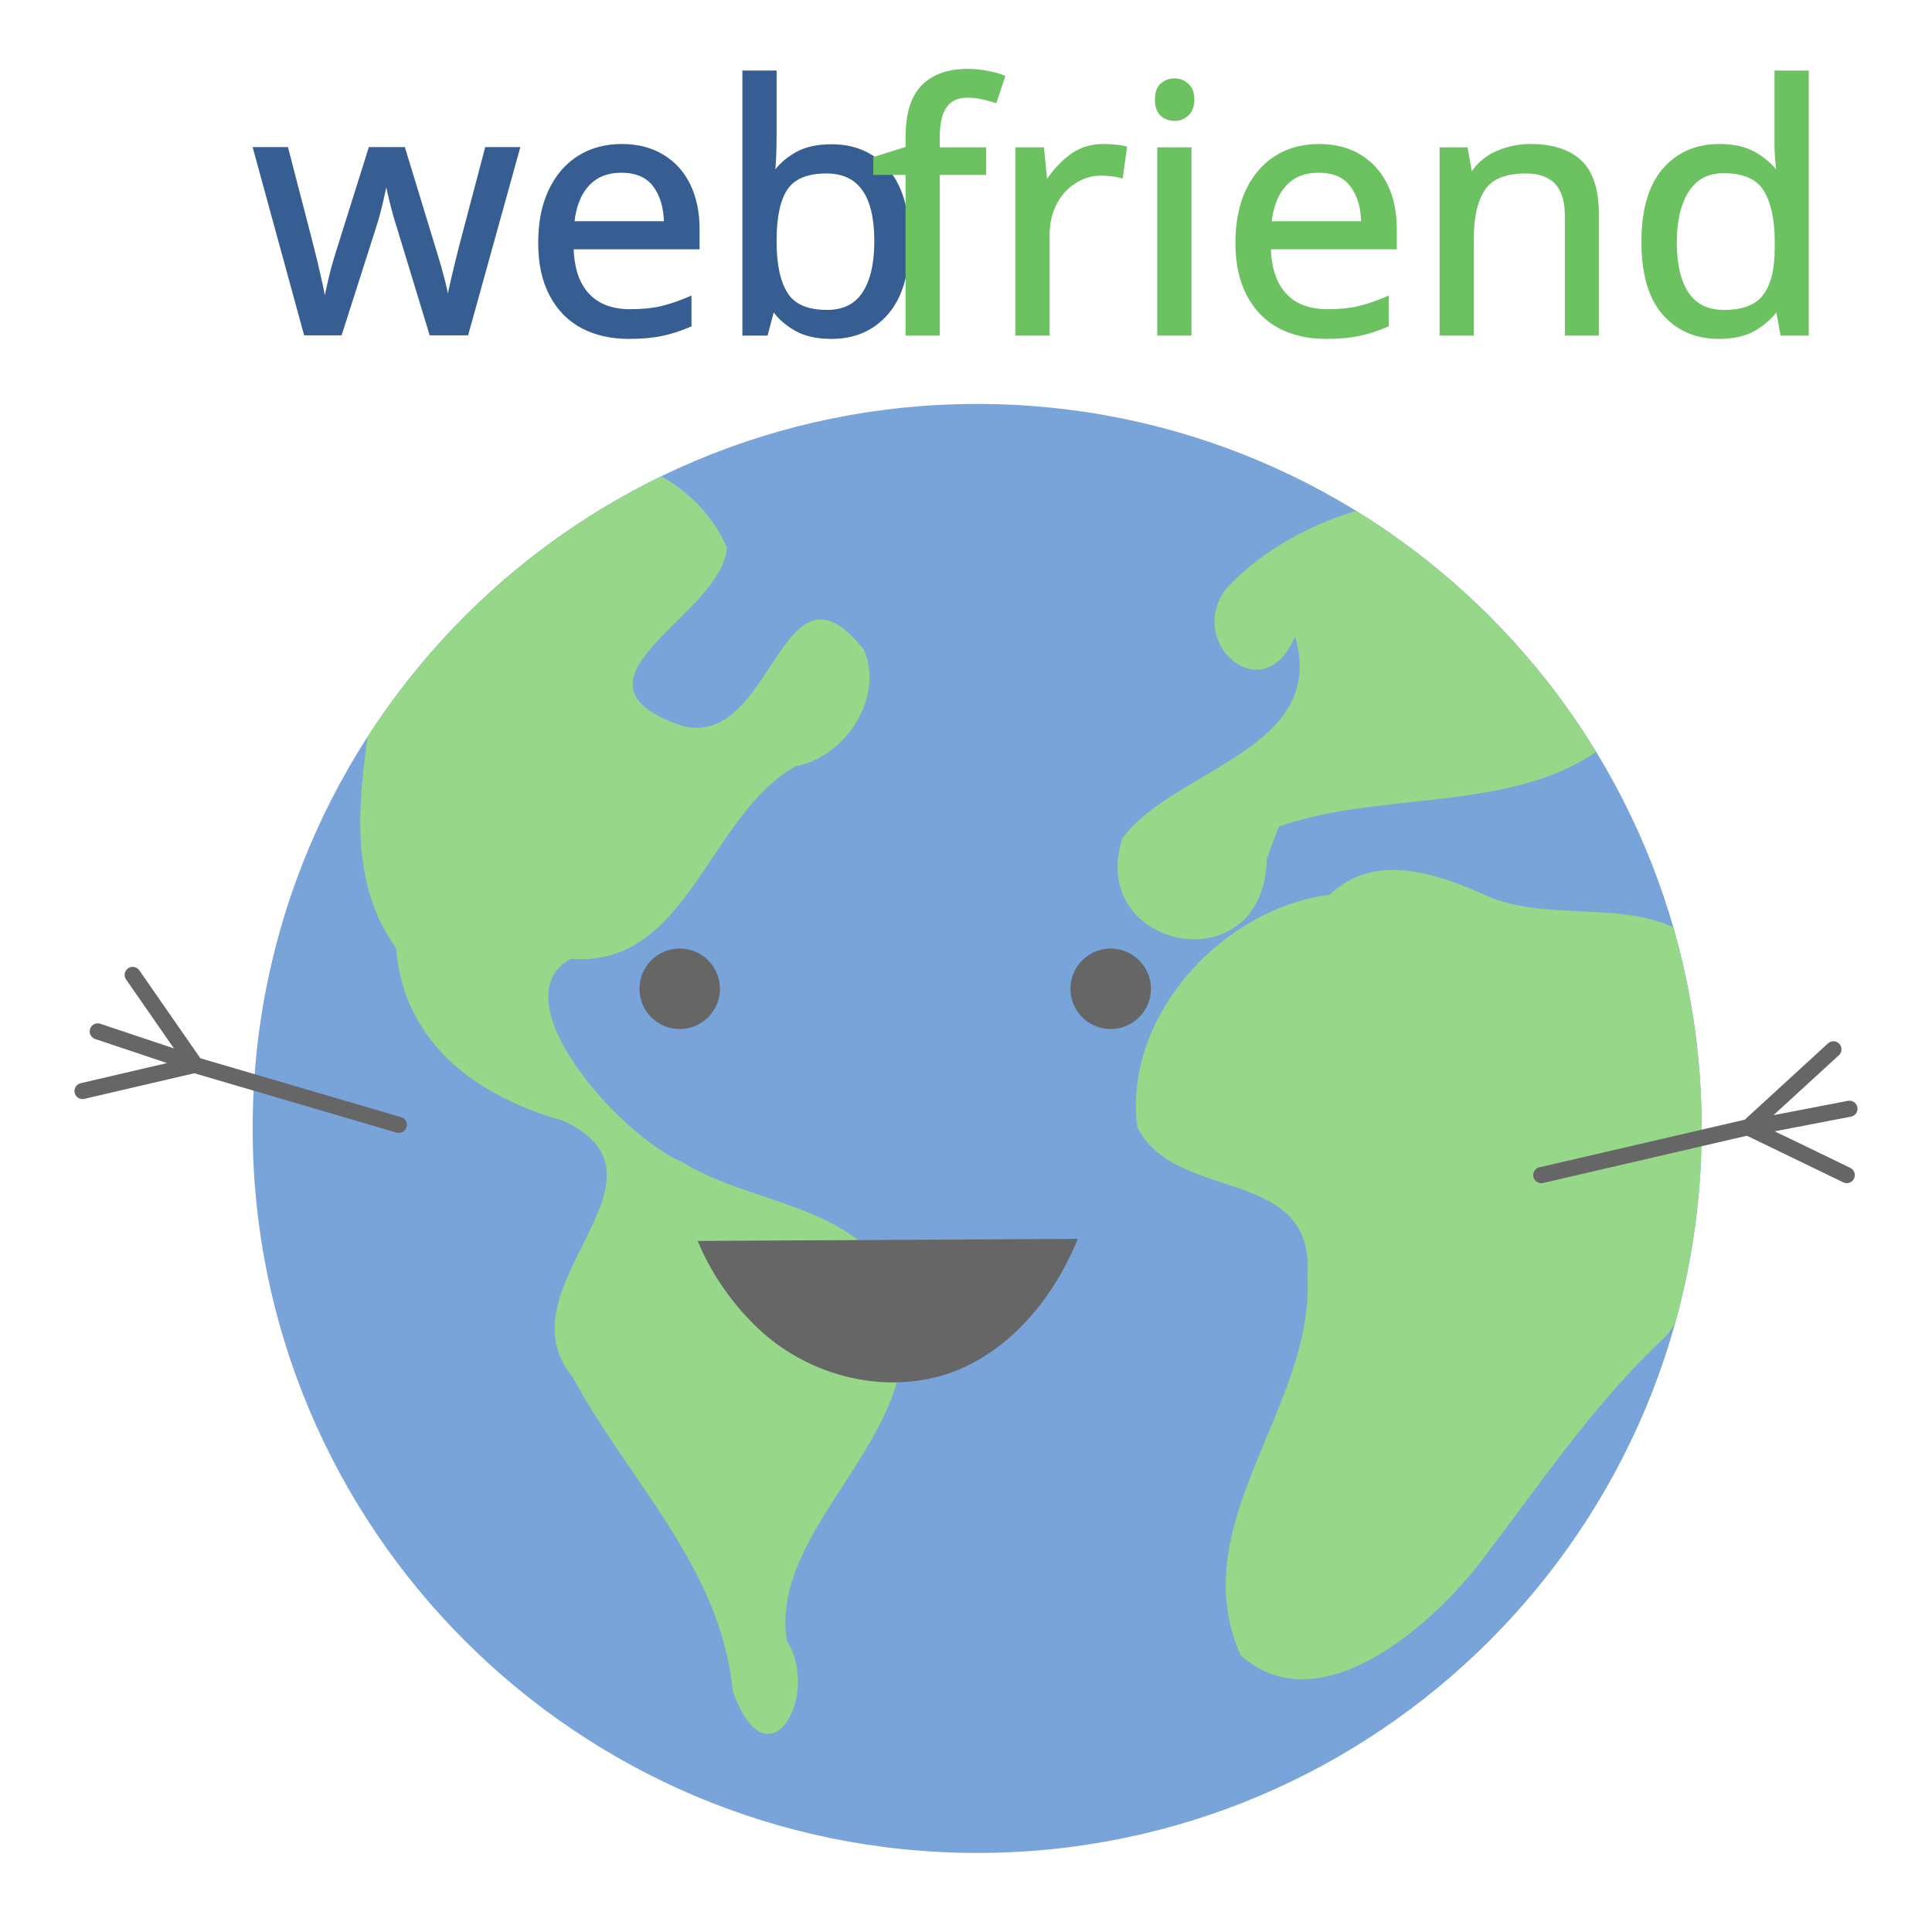
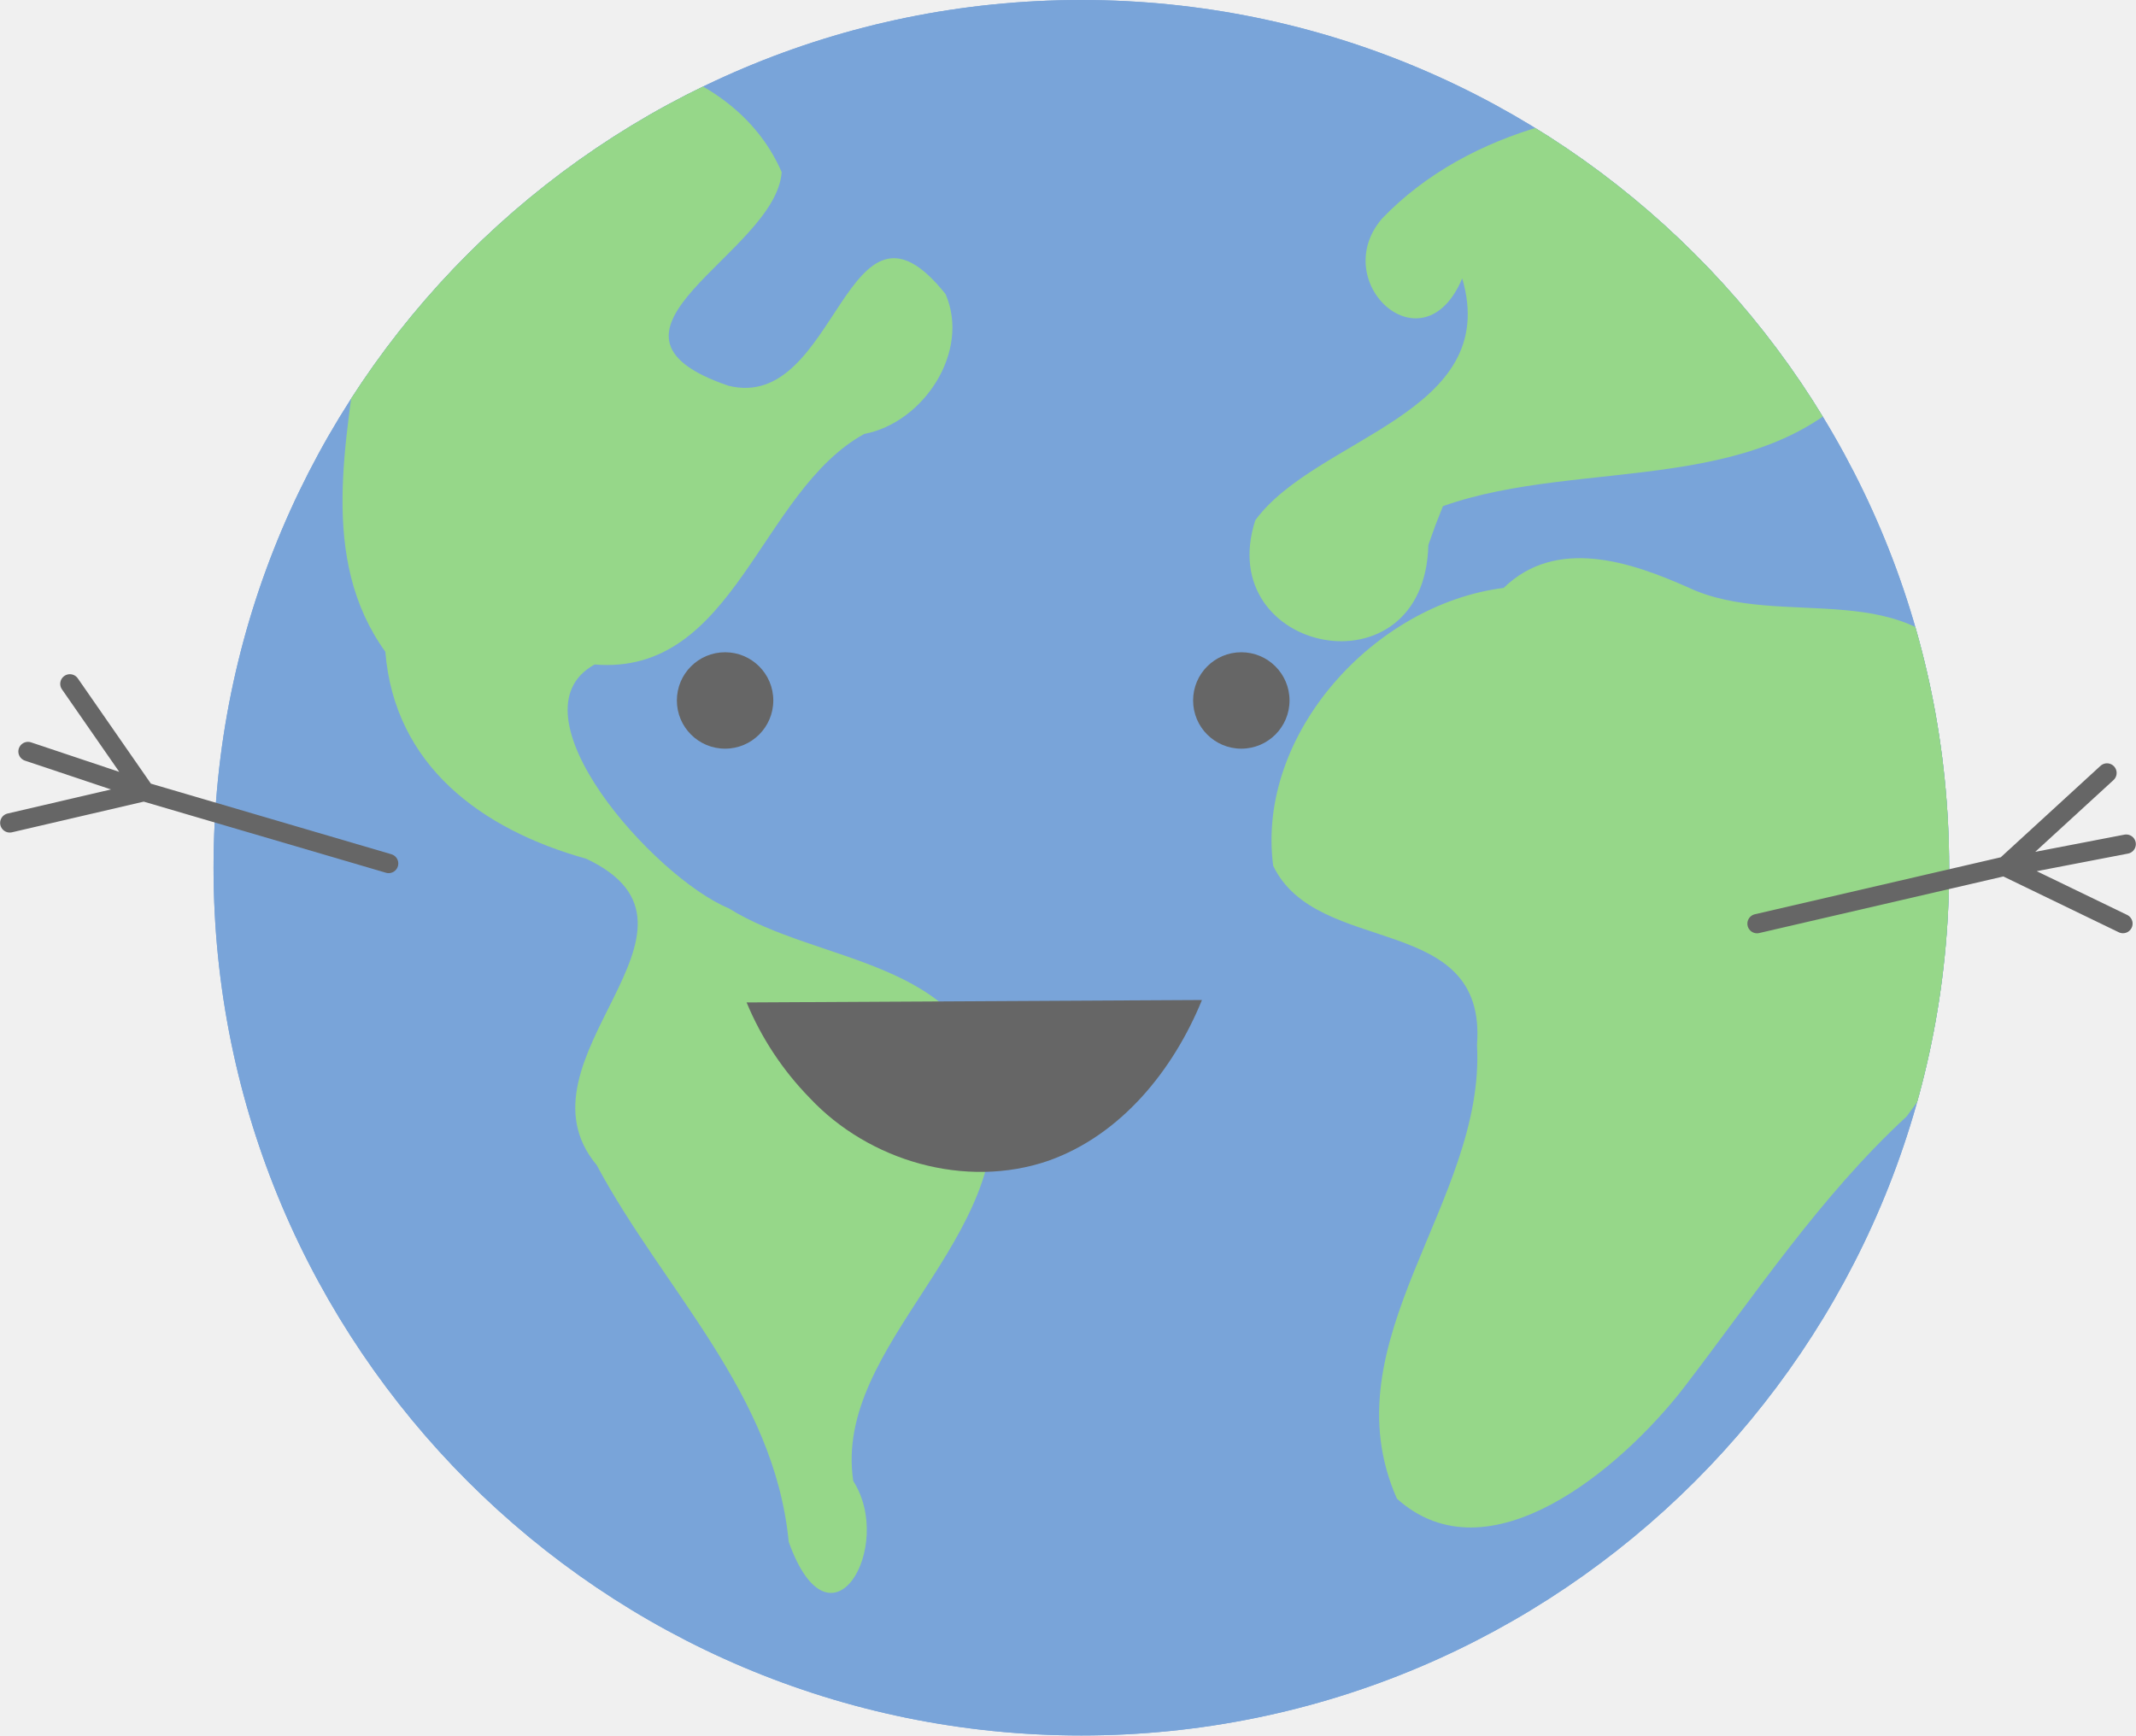
- <svg xmlns="http://www.w3.org/2000/svg" width="127mm" height="127mm" viewBox="0 0 127 127" version="1.1" id="svg990">
+ <svg xmlns="http://www.w3.org/2000/svg" width="117.224mm" height="95.25mm" viewBox="0 0 117.224 95.25" version="1.1" id="svg990">
  <defs id="defs984">
    <clipPath clipPathUnits="userSpaceOnUse" id="clipPath869-7">
      <circle style="fill:#ff00ff;fill-opacity:1;stroke-width:0.265" id="circle871-3" cx="72.76" cy="117.083" r="47.625" />
    </clipPath>
    <clipPath clipPathUnits="userSpaceOnUse" id="clipPath869-7-3">
      <circle style="fill:#ff00ff;fill-opacity:1;stroke-width:0.265" id="circle871-3-6" cx="72.76" cy="117.083" r="47.625" />
    </clipPath>
    <clipPath clipPathUnits="userSpaceOnUse" id="clipPath869-7-3-5">
      <circle style="fill:#ff00ff;fill-opacity:1;stroke-width:0.265" id="circle871-3-6-3" cx="72.76" cy="117.083" r="47.625" />
    </clipPath>
  </defs>
-   <g id="layer1" transform="translate(-7.559524,-21.07738)">
-     <rect style="display:inline;fill:#ffffff;fill-opacity:1;stroke:none;stroke-width:1.099;stroke-linecap:round;stroke-linejoin:round;stroke-miterlimit:4;stroke-dasharray:none;stroke-opacity:1" id="rect860-9" width="127" height="127" x="7.56" y="21.077" />
+   <g id="layer1" transform="translate(-12.44774,-47.63064)">
    <circle style="display:inline;fill:#79a4d9;fill-opacity:1;stroke-width:0.265" id="path817-1" cx="71.792" cy="95.256" r="47.625" />
    <path transform="translate(-0.9682965,-21.82769)" style="display:inline;fill:#96d789;fill-opacity:1;stroke:none;stroke-width:0.222px;stroke-linecap:butt;stroke-linejoin:miter;stroke-opacity:1" clip-path="url(#clipPath869-7)" d="m 92.604,97.24 c 7.669,-2.738 18.115,-0.321 23.582,-7.54 3.172,-5.841 -0.996,-13.91 -7.803,-14.249 -6.684,-0.625 -14.364,1.037 -19.13,6.014 -2.981,3.501 2.277,8.342 4.41,3.273 2.179,7.445 -7.996,8.696 -11.356,13.274 -2.369,7.334 9.298,9.7 9.497,1.358 l 0.389,-1.088 z m 3.329,4.486 c -7.076,0.891 -13.583,8.007 -12.646,15.246 2.429,5.063 11.745,2.481 11.187,9.834 0.476,8.626 -8.228,16.24 -4.394,24.908 5.044,4.529 12.312,-1.685 15.702,-6.039 3.927,-5.114 7.51,-10.543 12.264,-14.935 4.969,-6.54 7.541,-16.053 3.696,-23.7 -3.295,-6.229 -10.534,-2.931 -15.647,-5.326 -3.189,-1.425 -7.268,-2.798 -10.161,0.013 M 60.854,93.271 c -5.754,3.155 -7.099,13.288 -14.806,12.658 -4.805,2.648 3.28,11.693 7.361,13.381 4.888,3.065 13.099,2.76 14.341,9.879 1.552,8.227 -8.643,14.04 -7.507,21.556 2.288,3.565 -1.227,9.786 -3.542,3.34 -0.786,-8.161 -6.86,-13.814 -10.537,-20.678 -4.881,-5.851 7.523,-12.991 -0.569,-16.814 -5.787,-1.618 -10.529,-5.134 -11.032,-11.364 -3.687,-5.118 -2.107,-11.596 -1.41,-17.367 0.814,-4.612 2.18,-9.125 4.043,-13.421 5.927,-3.847 16.174,-2.342 19.118,4.464 -0.312,4.473 -11.608,8.765 -2.922,11.724 6.03,1.501 6.445,-11.893 11.916,-5.03 1.375,3.171 -1.222,7.061 -4.454,7.674 z" id="path823-2" />
-     <text xml:space="preserve" style="font-style:normal;font-weight:normal;font-size:10.583px;line-height:1.25;font-family:sans-serif;letter-spacing:0px;word-spacing:0px;display:inline;fill:#365e92;fill-opacity:1;stroke:#365e92;stroke-width:0.265;stroke-opacity:1" x="24.09" y="43.001" id="text952-5">
-       <tspan id="tspan950-0" x="24.09" y="43.001" style="font-style:normal;font-variant:normal;font-weight:normal;font-stretch:normal;font-size:22.578px;font-family:'Neutra Text';-inkscape-font-specification:'Neutra Text';fill:#365e92;fill-opacity:1;stroke:#365e92;stroke-width:0.265;stroke-opacity:1">web</tspan>
-     </text>
-     <text xml:space="preserve" style="font-style:normal;font-weight:normal;font-size:10.583px;line-height:1.25;font-family:sans-serif;letter-spacing:0px;word-spacing:0px;display:inline;fill:#6cc161;fill-opacity:1;stroke:#6cc161;stroke-width:0.265;stroke-opacity:1" x="47.142" y="43.001" id="text952-6-3">
-       <tspan id="tspan950-2-6" x="47.142" y="43.001" style="font-style:normal;font-variant:normal;font-weight:normal;font-stretch:normal;font-size:22.578px;font-family:'Neutra Text';-inkscape-font-specification:'Neutra Text';fill:#6cc161;fill-opacity:1;stroke:#6cc161;stroke-width:0.265;stroke-opacity:1">   friend</tspan>
-     </text>
-     <rect y="21.077" x="7.56" height="127" width="127" id="rect1123" style="display:inline;fill:#ffffff;fill-opacity:1;stroke:none;stroke-width:1.099;stroke-linecap:round;stroke-linejoin:round;stroke-miterlimit:4;stroke-dasharray:none;stroke-opacity:1" />
-     <text id="text1131" y="43.001" x="24.09" style="font-style:normal;font-weight:normal;font-size:10.583px;line-height:1.25;font-family:sans-serif;letter-spacing:0px;word-spacing:0px;display:inline;fill:#365e92;fill-opacity:1;stroke:#365e92;stroke-width:0.265;stroke-opacity:1" xml:space="preserve">
-       <tspan style="font-style:normal;font-variant:normal;font-weight:normal;font-stretch:normal;font-size:22.578px;font-family:'Neutra Text';-inkscape-font-specification:'Neutra Text';fill:#365e92;fill-opacity:1;stroke:#365e92;stroke-width:0.265;stroke-opacity:1" y="43.001" x="24.09" id="tspan1129">web</tspan>
-     </text>
-     <text id="text1135" y="43.001" x="47.142" style="font-style:normal;font-weight:normal;font-size:10.583px;line-height:1.25;font-family:sans-serif;letter-spacing:0px;word-spacing:0px;display:inline;fill:#6cc161;fill-opacity:1;stroke:#6cc161;stroke-width:0.265;stroke-opacity:1" xml:space="preserve">
-       <tspan style="font-style:normal;font-variant:normal;font-weight:normal;font-stretch:normal;font-size:22.578px;font-family:'Neutra Text';-inkscape-font-specification:'Neutra Text';fill:#6cc161;fill-opacity:1;stroke:#6cc161;stroke-width:0.265;stroke-opacity:1" y="43.001" x="47.142" id="tspan1133">   friend</tspan>
-     </text>
    <circle r="47.625" cy="95.256" cx="71.792" id="circle1125" style="fill:#79a4d9;fill-opacity:1;stroke-width:0.265" />
    <path transform="translate(-0.9682973,-21.82769)" style="display:inline;fill:#96d789;fill-opacity:1;stroke:none;stroke-width:0.222px;stroke-linecap:butt;stroke-linejoin:miter;stroke-opacity:1" clip-path="url(#clipPath869-7-3-5)" d="m 92.604,97.24 c 7.669,-2.738 18.115,-0.321 23.582,-7.54 3.172,-5.841 -0.996,-13.91 -7.803,-14.249 -6.684,-0.625 -14.364,1.037 -19.13,6.014 -2.981,3.501 2.277,8.342 4.41,3.273 2.179,7.445 -7.996,8.696 -11.356,13.274 -2.369,7.334 9.298,9.7 9.497,1.358 l 0.389,-1.088 z m 3.329,4.486 c -7.076,0.891 -13.583,8.007 -12.646,15.246 2.429,5.063 11.745,2.481 11.187,9.834 0.476,8.626 -8.228,16.24 -4.394,24.908 5.044,4.529 12.312,-1.685 15.702,-6.039 3.927,-5.114 7.51,-10.543 12.264,-14.935 4.969,-6.54 7.541,-16.053 3.696,-23.7 -3.295,-6.229 -10.534,-2.931 -15.647,-5.326 -3.189,-1.425 -7.268,-2.798 -10.161,0.013 M 60.854,93.271 c -5.754,3.155 -7.099,13.288 -14.806,12.658 -4.805,2.648 3.28,11.693 7.361,13.381 4.888,3.065 13.099,2.76 14.341,9.879 1.552,8.227 -8.643,14.04 -7.507,21.556 2.288,3.565 -1.227,9.786 -3.542,3.34 -0.786,-8.161 -6.86,-13.814 -10.537,-20.678 -4.881,-5.851 7.523,-12.991 -0.569,-16.814 -5.787,-1.618 -10.529,-5.134 -11.032,-11.364 -3.687,-5.118 -2.107,-11.596 -1.41,-17.367 0.814,-4.612 2.18,-9.125 4.043,-13.421 5.927,-3.847 16.174,-2.342 19.118,4.464 -0.312,4.473 -11.608,8.765 -2.922,11.724 6.03,1.501 6.445,-11.893 11.916,-5.03 1.375,3.171 -1.222,7.061 -4.454,7.674 z" id="path823-2-7" />
    <g id="g927-9" transform="translate(-6.313686,-13.8096)" style="display:inline;fill:#666666">
      <circle r="2.646" cy="99.885" cx="86.885" id="path892-3" style="fill:#666666;fill-opacity:1;stroke:none;stroke-width:0.265" />
      <circle r="2.646" cy="99.885" cx="58.554" id="path892-7-1" style="fill:#666666;fill-opacity:1;stroke:none;stroke-width:0.265" />
      <path id="path911-9" d="m 59.735,116.459 c 8.33,-0.045 16.66,-0.089 24.99,-0.134 -1.566,3.836 -4.43,7.41 -8.436,8.826 -4.546,1.561 -9.842,0.018 -13.094,-3.454 -1.471,-1.506 -2.655,-3.293 -3.46,-5.239 z" style="fill:#666666;stroke:none;stroke-width:0.265px;stroke-linecap:butt;stroke-linejoin:miter;stroke-opacity:1" />
    </g>
    <path id="path932-4" style="display:inline;fill:none;stroke:#666666;stroke-width:1.058;stroke-linecap:round;stroke-linejoin:round;stroke-miterlimit:4;stroke-dasharray:none;stroke-opacity:1" d="m 128.956,98.322 -6.399,-3.095 6.577,-1.267 m -20.261,4.365 13.632,-3.159 5.575,-5.112" />
    <path id="path932-5-78" style="display:inline;fill:none;stroke:#666666;stroke-width:1.058;stroke-linecap:round;stroke-linejoin:round;stroke-miterlimit:4;stroke-dasharray:none;stroke-opacity:1" d="m 16.282,85.163 4.054,5.839 -6.352,-2.126 m 19.793,6.147 -13.426,-3.942 -7.367,1.715" />
  </g>
</svg>
